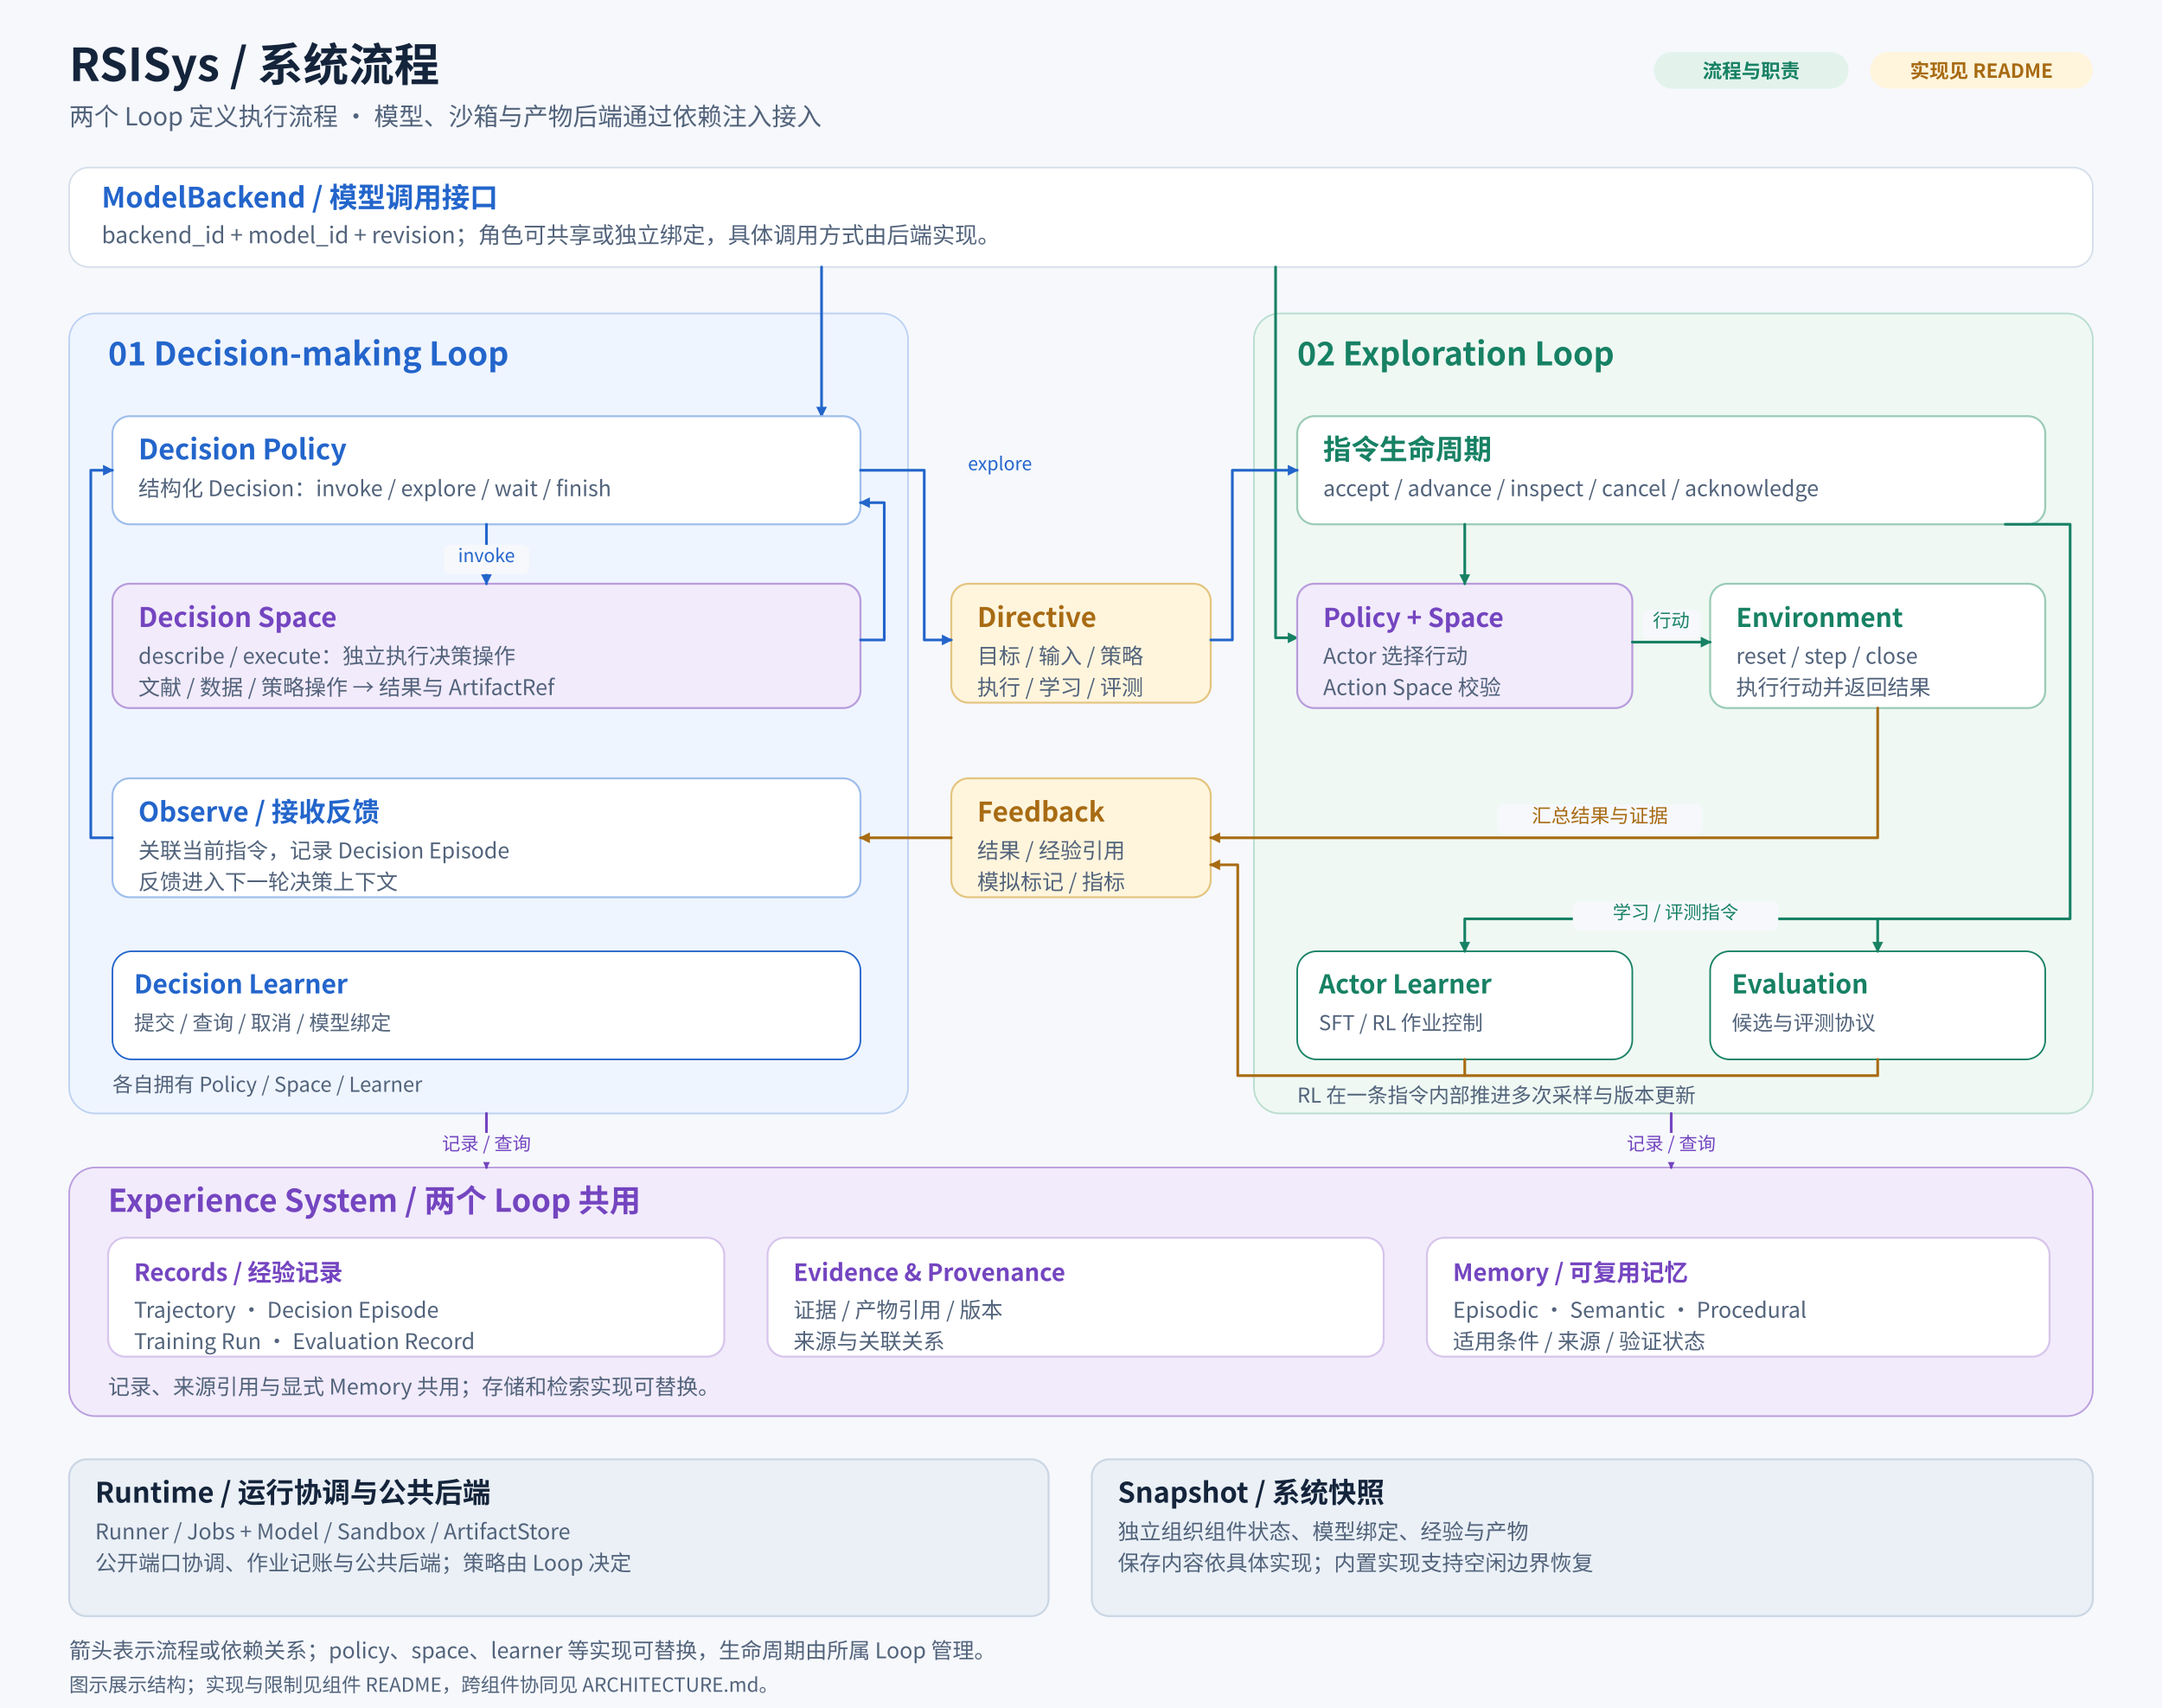
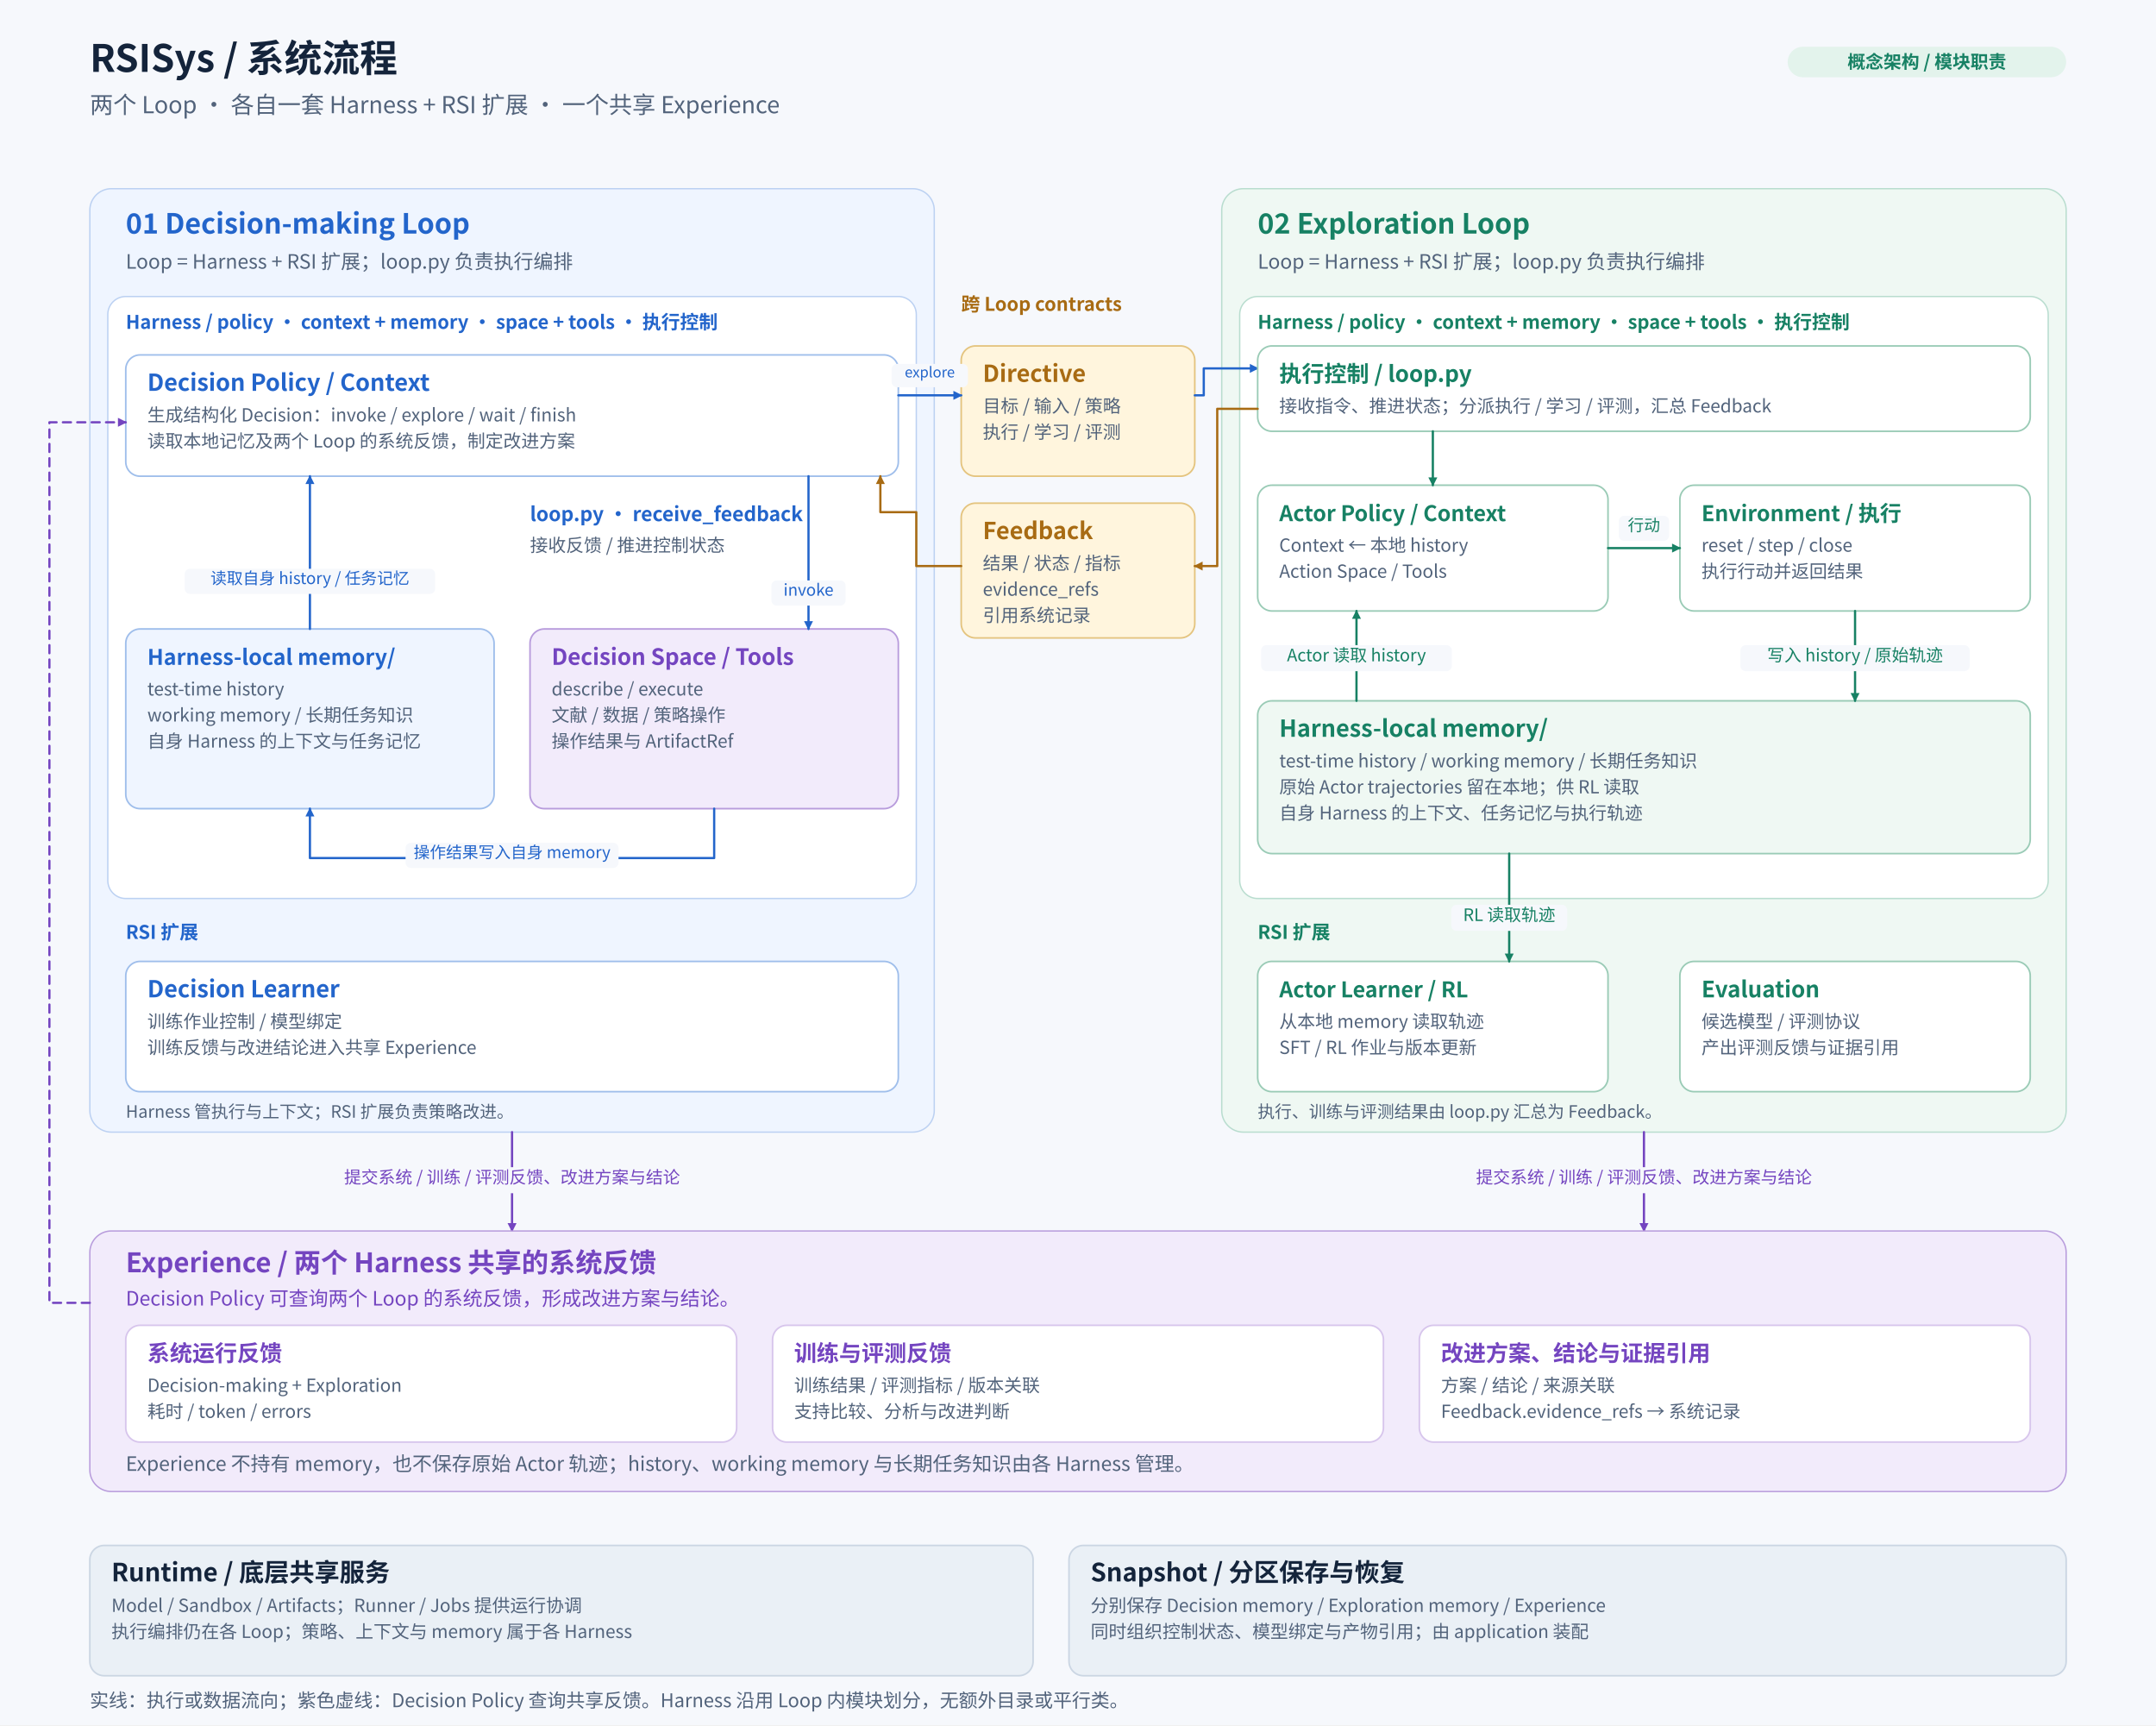
- <svg xmlns="http://www.w3.org/2000/svg" width="2000" height="1580" viewBox="0 0 2000 1580" role="img" aria-labelledby="title desc">
+ <svg xmlns="http://www.w3.org/2000/svg" width="2400" height="1920" viewBox="0 0 2400 1920" role="img" aria-labelledby="title desc">
  <defs>
    <marker id="arrow-gray" markerWidth="10" markerHeight="10" refX="8.7" refY="5" orient="auto" markerUnits="userSpaceOnUse">
      <path d="M 0 0 L 10 5 L 0 10 Z" fill="#8493A8" />
    </marker>
    <marker id="arrow-blue" markerWidth="10" markerHeight="10" refX="8.7" refY="5" orient="auto" markerUnits="userSpaceOnUse">
      <path d="M 0 0 L 10 5 L 0 10 Z" fill="#2365CB" />
    </marker>
    <marker id="arrow-green" markerWidth="10" markerHeight="10" refX="8.7" refY="5" orient="auto" markerUnits="userSpaceOnUse">
      <path d="M 0 0 L 10 5 L 0 10 Z" fill="#178164" />
    </marker>
    <marker id="arrow-purple" markerWidth="10" markerHeight="10" refX="8.7" refY="5" orient="auto" markerUnits="userSpaceOnUse">
      <path d="M 0 0 L 10 5 L 0 10 Z" fill="#7445C0" />
    </marker>
    <marker id="arrow-amber" markerWidth="10" markerHeight="10" refX="8.7" refY="5" orient="auto" markerUnits="userSpaceOnUse">
      <path d="M 0 0 L 10 5 L 0 10 Z" fill="#A86B13" />
    </marker>
  </defs>
-   <rect width="2000" height="1580" fill="#F6F8FC" />
-   <text x="64" y="75" font-family="'PingFang SC', 'Noto Sans CJK SC', 'Microsoft YaHei', sans-serif" font-size="42" font-weight="750" fill="#14243B" text-anchor="start">RSISys / 系统流程</text>
-   <text x="64" y="116" font-family="'PingFang SC', 'Noto Sans CJK SC', 'Microsoft YaHei', sans-serif" font-size="23" font-weight="400" fill="#52637B" text-anchor="start">两个 Loop 定义执行流程 · 模型、沙箱与产物后端通过依赖注入接入</text>
-   <rect x="1530" y="48" width="180" height="34" rx="17" fill="#E3F3EC" stroke="none" stroke-width="0" />
-   <text x="1620.0" y="72" font-family="'PingFang SC', 'Noto Sans CJK SC', 'Microsoft YaHei', sans-serif" font-size="18" font-weight="600" fill="#178164" text-anchor="middle">流程与职责</text>
-   <rect x="1730" y="48" width="206" height="34" rx="17" fill="#FFF5DD" stroke="none" stroke-width="0" />
-   <text x="1833.0" y="72" font-family="'PingFang SC', 'Noto Sans CJK SC', 'Microsoft YaHei', sans-serif" font-size="18" font-weight="600" fill="#A86B13" text-anchor="middle">实现见 README</text>
-   <rect x="64" y="155" width="1872" height="92" rx="18" fill="#FFFFFF" stroke="#D5DEEA" stroke-width="1.5" />
-   <text x="94" y="192" font-family="'PingFang SC', 'Noto Sans CJK SC', 'Microsoft YaHei', sans-serif" font-size="26" font-weight="700" fill="#2365CB" text-anchor="start">ModelBackend / 模型调用接口</text>
-   <text x="94" y="225" font-family="'PingFang SC', 'Noto Sans CJK SC', 'Microsoft YaHei', sans-serif" font-size="21" font-weight="400" fill="#52637B" text-anchor="start">backend_id + model_id + revision；角色可共享或独立绑定，具体调用方式由后端实现。</text>
-   <rect x="64" y="290" width="776" height="740" rx="24" fill="#EFF5FF" stroke="#BCD1F2" stroke-width="1.5" />
-   <rect x="1160" y="290" width="776" height="740" rx="24" fill="#EFF8F3" stroke="#B9DDCF" stroke-width="1.5" />
-   <text x="100" y="338" font-family="'PingFang SC', 'Noto Sans CJK SC', 'Microsoft YaHei', sans-serif" font-size="30" font-weight="700" fill="#2365CB" text-anchor="start">01  Decision-making Loop</text>
-   <text x="1200" y="338" font-family="'PingFang SC', 'Noto Sans CJK SC', 'Microsoft YaHei', sans-serif" font-size="30" font-weight="700" fill="#178164" text-anchor="start">02  Exploration Loop</text>
-   <path d="M 760 247 V 385" fill="none" stroke="#2365CB" stroke-width="2.5" stroke-linejoin="round" stroke-linecap="round" marker-end="url(#arrow-blue)" />
-   <path d="M 1180 247 V 590 H 1200" fill="none" stroke="#178164" stroke-width="2.5" stroke-linejoin="round" stroke-linecap="round" marker-end="url(#arrow-green)" />
+   <rect width="2400" height="1920" fill="#F6F8FC" />
+   <text x="100" y="80" font-family="'PingFang SC', 'Noto Sans CJK SC', 'Microsoft YaHei', sans-serif" font-size="42" font-weight="750" fill="#14243B" text-anchor="start">RSISys / 系统流程</text>
+   <text x="100" y="126" font-family="'PingFang SC', 'Noto Sans CJK SC', 'Microsoft YaHei', sans-serif" font-size="26" font-weight="400" fill="#52637B" text-anchor="start">两个 Loop · 各自一套 Harness + RSI 扩展 · 一个共享 Experience</text>
+   <rect x="1990" y="52" width="310" height="34" rx="17" fill="#E3F3EC" stroke="none" stroke-width="0" />
+   <text x="2145.0" y="76" font-family="'PingFang SC', 'Noto Sans CJK SC', 'Microsoft YaHei', sans-serif" font-size="20" font-weight="600" fill="#178164" text-anchor="middle">概念架构 / 模块职责</text>
+   <rect x="100" y="210" width="940" height="1050" rx="24" fill="#EFF5FF" stroke="#BCD1F2" stroke-width="1.5" />
+   <text x="140" y="260" font-family="'PingFang SC', 'Noto Sans CJK SC', 'Microsoft YaHei', sans-serif" font-size="31" font-weight="700" fill="#2365CB" text-anchor="start">01  Decision-making Loop</text>
+   <text x="140" y="299" font-family="'PingFang SC', 'Noto Sans CJK SC', 'Microsoft YaHei', sans-serif" font-size="22" font-weight="400" fill="#52637B" text-anchor="start">Loop = Harness + RSI 扩展；loop.py 负责执行编排</text>
+   <rect x="120" y="330" width="900" height="670" rx="20" fill="#FFFFFF" stroke="#BCD1F2" stroke-width="1.5" />
+   <text x="140" y="366" font-family="'PingFang SC', 'Noto Sans CJK SC', 'Microsoft YaHei', sans-serif" font-size="21" font-weight="650" fill="#2365CB" text-anchor="start">Harness / policy · context + memory · space + tools · 执行控制</text>
+   <text x="140" y="1045" font-family="'PingFang SC', 'Noto Sans CJK SC', 'Microsoft YaHei', sans-serif" font-size="21" font-weight="700" fill="#2365CB" text-anchor="start">RSI 扩展</text>
+   <rect x="1360" y="210" width="940" height="1050" rx="24" fill="#EFF8F3" stroke="#B9DDCF" stroke-width="1.5" />
+   <text x="1400" y="260" font-family="'PingFang SC', 'Noto Sans CJK SC', 'Microsoft YaHei', sans-serif" font-size="31" font-weight="700" fill="#178164" text-anchor="start">02  Exploration Loop</text>
+   <text x="1400" y="299" font-family="'PingFang SC', 'Noto Sans CJK SC', 'Microsoft YaHei', sans-serif" font-size="22" font-weight="400" fill="#52637B" text-anchor="start">Loop = Harness + RSI 扩展；loop.py 负责执行编排</text>
+   <rect x="1380" y="330" width="900" height="670" rx="20" fill="#FFFFFF" stroke="#B9DDCF" stroke-width="1.5" />
+   <text x="1400" y="366" font-family="'PingFang SC', 'Noto Sans CJK SC', 'Microsoft YaHei', sans-serif" font-size="21" font-weight="650" fill="#178164" text-anchor="start">Harness / policy · context + memory · space + tools · 执行控制</text>
+   <text x="1400" y="1045" font-family="'PingFang SC', 'Noto Sans CJK SC', 'Microsoft YaHei', sans-serif" font-size="21" font-weight="700" fill="#178164" text-anchor="start">RSI 扩展</text>
  <g id="decision-policy">
-     <rect x="104" y="385" width="692" height="100" rx="16" fill="#FFFFFF" stroke="#9FBEEB" stroke-width="1.8" />
-     <text x="128" y="425" font-family="'PingFang SC', 'Noto Sans CJK SC', 'Microsoft YaHei', sans-serif" font-size="26" font-weight="650" fill="#2365CB" text-anchor="start">Decision Policy</text>
-     <text x="128" y="459" font-family="'PingFang SC', 'Noto Sans CJK SC', 'Microsoft YaHei', sans-serif" font-size="20" font-weight="400" fill="#52637B" text-anchor="start">结构化 Decision：invoke / explore / wait / finish</text>
+     <rect x="140" y="395" width="860" height="135" rx="16" fill="#FFFFFF" stroke="#9FBEEB" stroke-width="1.8" />
+     <text x="164" y="435" font-family="'PingFang SC', 'Noto Sans CJK SC', 'Microsoft YaHei', sans-serif" font-size="26" font-weight="650" fill="#2365CB" text-anchor="start">Decision Policy / Context</text>
+     <text x="164" y="469" font-family="'PingFang SC', 'Noto Sans CJK SC', 'Microsoft YaHei', sans-serif" font-size="20" font-weight="400" fill="#52637B" text-anchor="start">生成结构化 Decision：invoke / explore / wait / finish</text>
+     <text x="164" y="498" font-family="'PingFang SC', 'Noto Sans CJK SC', 'Microsoft YaHei', sans-serif" font-size="20" font-weight="400" fill="#52637B" text-anchor="start">读取本地记忆及两个 Loop 的系统反馈，制定改进方案</text>
  </g>
-   <g id="command-lifecycle">
-     <rect x="1200" y="385" width="692" height="100" rx="16" fill="#FFFFFF" stroke="#9ACBB6" stroke-width="1.8" />
-     <text x="1224" y="425" font-family="'PingFang SC', 'Noto Sans CJK SC', 'Microsoft YaHei', sans-serif" font-size="26" font-weight="650" fill="#178164" text-anchor="start">指令生命周期</text>
-     <text x="1224" y="459" font-family="'PingFang SC', 'Noto Sans CJK SC', 'Microsoft YaHei', sans-serif" font-size="20" font-weight="400" fill="#52637B" text-anchor="start">accept / advance / inspect / cancel / acknowledge</text>
+   <g id="decision-memory">
+     <rect x="140" y="700" width="410" height="200" rx="16" fill="#EFF5FF" stroke="#9FBEEB" stroke-width="1.8" />
+     <text x="164" y="740" font-family="'PingFang SC', 'Noto Sans CJK SC', 'Microsoft YaHei', sans-serif" font-size="24" font-weight="650" fill="#2365CB" text-anchor="start">Harness-local memory/</text>
+     <text x="164" y="774" font-family="'PingFang SC', 'Noto Sans CJK SC', 'Microsoft YaHei', sans-serif" font-size="20" font-weight="400" fill="#52637B" text-anchor="start">test-time history</text>
+     <text x="164" y="803" font-family="'PingFang SC', 'Noto Sans CJK SC', 'Microsoft YaHei', sans-serif" font-size="20" font-weight="400" fill="#52637B" text-anchor="start">working memory / 长期任务知识</text>
+     <text x="164" y="832" font-family="'PingFang SC', 'Noto Sans CJK SC', 'Microsoft YaHei', sans-serif" font-size="20" font-weight="400" fill="#52637B" text-anchor="start">自身 Harness 的上下文与任务记忆</text>
  </g>
  <g id="decision-space">
-     <rect x="104" y="540" width="692" height="115" rx="16" fill="#F2EBFB" stroke="#B89CDC" stroke-width="1.8" />
-     <text x="128" y="580" font-family="'PingFang SC', 'Noto Sans CJK SC', 'Microsoft YaHei', sans-serif" font-size="25" font-weight="650" fill="#7445C0" text-anchor="start">Decision Space</text>
-     <text x="128" y="614" font-family="'PingFang SC', 'Noto Sans CJK SC', 'Microsoft YaHei', sans-serif" font-size="20" font-weight="400" fill="#52637B" text-anchor="start">describe / execute：独立执行决策操作</text>
-     <text x="128" y="643" font-family="'PingFang SC', 'Noto Sans CJK SC', 'Microsoft YaHei', sans-serif" font-size="20" font-weight="400" fill="#52637B" text-anchor="start">文献 / 数据 / 策略操作 → 结果与 ArtifactRef</text>
+     <rect x="590" y="700" width="410" height="200" rx="16" fill="#F2EBFB" stroke="#B89CDC" stroke-width="1.8" />
+     <text x="614" y="740" font-family="'PingFang SC', 'Noto Sans CJK SC', 'Microsoft YaHei', sans-serif" font-size="25" font-weight="650" fill="#7445C0" text-anchor="start">Decision Space / Tools</text>
+     <text x="614" y="774" font-family="'PingFang SC', 'Noto Sans CJK SC', 'Microsoft YaHei', sans-serif" font-size="20" font-weight="400" fill="#52637B" text-anchor="start">describe / execute</text>
+     <text x="614" y="803" font-family="'PingFang SC', 'Noto Sans CJK SC', 'Microsoft YaHei', sans-serif" font-size="20" font-weight="400" fill="#52637B" text-anchor="start">文献 / 数据 / 策略操作</text>
+     <text x="614" y="832" font-family="'PingFang SC', 'Noto Sans CJK SC', 'Microsoft YaHei', sans-serif" font-size="20" font-weight="400" fill="#52637B" text-anchor="start">操作结果与 ArtifactRef</text>
  </g>
-   <path d="M 450 485 V 540" fill="none" stroke="#2365CB" stroke-width="2.5" stroke-linejoin="round" stroke-linecap="round" marker-end="url(#arrow-blue)" />
-   <rect x="410.42" y="504" width="79.16" height="27" rx="6" fill="#F6F8FC" stroke="none" stroke-width="0" />
-   <text x="450" y="520" font-family="'PingFang SC', 'Noto Sans CJK SC', 'Microsoft YaHei', sans-serif" font-size="17" font-weight="400" fill="#2365CB" text-anchor="middle">invoke</text>
+   <path d="M 345 700 V 530" fill="none" stroke="#2365CB" stroke-width="2.5" stroke-linejoin="round" stroke-linecap="round" marker-end="url(#arrow-blue)" />
+   <rect x="205.58" y="633" width="278.84" height="28" rx="6" fill="#F6F8FC" stroke="none" stroke-width="0" />
+   <text x="345" y="650" font-family="'PingFang SC', 'Noto Sans CJK SC', 'Microsoft YaHei', sans-serif" font-size="18" font-weight="400" fill="#2365CB" text-anchor="middle">读取自身 history / 任务记忆</text>
+   <path d="M 900 530 V 700" fill="none" stroke="#2365CB" stroke-width="2.5" stroke-linejoin="round" stroke-linecap="round" marker-end="url(#arrow-blue)" />
+   <rect x="858.68" y="646" width="82.64" height="28" rx="6" fill="#F6F8FC" stroke="none" stroke-width="0" />
+   <text x="900" y="663" font-family="'PingFang SC', 'Noto Sans CJK SC', 'Microsoft YaHei', sans-serif" font-size="18" font-weight="400" fill="#2365CB" text-anchor="middle">invoke</text>
+   <path d="M 795 900 V 955 H 345 V 900" fill="none" stroke="#2365CB" stroke-width="2.5" stroke-linejoin="round" stroke-linecap="round" marker-end="url(#arrow-blue)" />
+   <rect x="451.46" y="938" width="237.08" height="28" rx="6" fill="#F6F8FC" stroke="none" stroke-width="0" />
+   <text x="570" y="955" font-family="'PingFang SC', 'Noto Sans CJK SC', 'Microsoft YaHei', sans-serif" font-size="18" font-weight="400" fill="#2365CB" text-anchor="middle">操作结果写入自身 memory</text>
+   <g id="decision-learner">
+     <rect x="140" y="1070" width="860" height="145" rx="16" fill="#FFFFFF" stroke="#9FBEEB" stroke-width="1.8" />
+     <text x="164" y="1110" font-family="'PingFang SC', 'Noto Sans CJK SC', 'Microsoft YaHei', sans-serif" font-size="26" font-weight="650" fill="#2365CB" text-anchor="start">Decision Learner</text>
+     <text x="164" y="1144" font-family="'PingFang SC', 'Noto Sans CJK SC', 'Microsoft YaHei', sans-serif" font-size="20" font-weight="400" fill="#52637B" text-anchor="start">训练作业控制 / 模型绑定</text>
+     <text x="164" y="1173" font-family="'PingFang SC', 'Noto Sans CJK SC', 'Microsoft YaHei', sans-serif" font-size="20" font-weight="400" fill="#52637B" text-anchor="start">训练反馈与改进结论进入共享 Experience</text>
+   </g>
+   <text x="140" y="1244" font-family="'PingFang SC', 'Noto Sans CJK SC', 'Microsoft YaHei', sans-serif" font-size="19" font-weight="400" fill="#52637B" text-anchor="start">Harness 管执行与上下文；RSI 扩展负责策略改进。</text>
+   <text x="1070" y="346" font-family="'PingFang SC', 'Noto Sans CJK SC', 'Microsoft YaHei', sans-serif" font-size="21" font-weight="650" fill="#A86B13" text-anchor="start">跨 Loop contracts</text>
  <g id="directive">
-     <rect x="880" y="540" width="240" height="110" rx="16" fill="#FFF5DD" stroke="#E4C47F" stroke-width="1.8" />
-     <text x="904" y="580" font-family="'PingFang SC', 'Noto Sans CJK SC', 'Microsoft YaHei', sans-serif" font-size="25" font-weight="650" fill="#A86B13" text-anchor="start">Directive</text>
-     <text x="904" y="614" font-family="'PingFang SC', 'Noto Sans CJK SC', 'Microsoft YaHei', sans-serif" font-size="20" font-weight="400" fill="#52637B" text-anchor="start">目标 / 输入 / 策略</text>
-     <text x="904" y="643" font-family="'PingFang SC', 'Noto Sans CJK SC', 'Microsoft YaHei', sans-serif" font-size="20" font-weight="400" fill="#52637B" text-anchor="start">执行 / 学习 / 评测</text>
+     <rect x="1070" y="385" width="260" height="145" rx="16" fill="#FFF5DD" stroke="#E4C47F" stroke-width="1.8" />
+     <text x="1094" y="425" font-family="'PingFang SC', 'Noto Sans CJK SC', 'Microsoft YaHei', sans-serif" font-size="26" font-weight="650" fill="#A86B13" text-anchor="start">Directive</text>
+     <text x="1094" y="459" font-family="'PingFang SC', 'Noto Sans CJK SC', 'Microsoft YaHei', sans-serif" font-size="20" font-weight="400" fill="#52637B" text-anchor="start">目标 / 输入 / 策略</text>
+     <text x="1094" y="488" font-family="'PingFang SC', 'Noto Sans CJK SC', 'Microsoft YaHei', sans-serif" font-size="20" font-weight="400" fill="#52637B" text-anchor="start">执行 / 学习 / 评测</text>
  </g>
-   <path d="M 796 435 H 855 V 592 H 880" fill="none" stroke="#2365CB" stroke-width="2.5" stroke-linejoin="round" stroke-linecap="round" marker-end="url(#arrow-blue)" />
-   <rect x="880.49" y="419" width="89.02" height="27" rx="6" fill="#F6F8FC" stroke="none" stroke-width="0" />
-   <text x="925" y="435" font-family="'PingFang SC', 'Noto Sans CJK SC', 'Microsoft YaHei', sans-serif" font-size="17" font-weight="400" fill="#2365CB" text-anchor="middle">explore</text>
-   <path d="M 796 592 H 818 V 465 H 796" fill="none" stroke="#2365CB" stroke-width="2.5" stroke-linejoin="round" stroke-linecap="round" marker-end="url(#arrow-blue)" />
-   <path d="M 1120 592 H 1140 V 435 H 1200" fill="none" stroke="#2365CB" stroke-width="2.5" stroke-linejoin="round" stroke-linecap="round" marker-end="url(#arrow-blue)" />
-   <g id="action-space">
-     <rect x="1200" y="540" width="310" height="115" rx="16" fill="#F2EBFB" stroke="#B89CDC" stroke-width="1.8" />
-     <text x="1224" y="580" font-family="'PingFang SC', 'Noto Sans CJK SC', 'Microsoft YaHei', sans-serif" font-size="24" font-weight="650" fill="#7445C0" text-anchor="start">Policy + Space</text>
-     <text x="1224" y="614" font-family="'PingFang SC', 'Noto Sans CJK SC', 'Microsoft YaHei', sans-serif" font-size="20" font-weight="400" fill="#52637B" text-anchor="start">Actor 选择行动</text>
-     <text x="1224" y="643" font-family="'PingFang SC', 'Noto Sans CJK SC', 'Microsoft YaHei', sans-serif" font-size="20" font-weight="400" fill="#52637B" text-anchor="start">Action Space 校验</text>
+   <path d="M 1000 440 H 1070" fill="none" stroke="#2365CB" stroke-width="2.5" stroke-linejoin="round" stroke-linecap="round" marker-end="url(#arrow-blue)" />
+   <rect x="992.52" y="405" width="84.96" height="26" rx="6" fill="#F6F8FC" stroke="none" stroke-width="0" />
+   <text x="1035" y="420" font-family="'PingFang SC', 'Noto Sans CJK SC', 'Microsoft YaHei', sans-serif" font-size="16" font-weight="400" fill="#2365CB" text-anchor="middle">explore</text>
+   <path d="M 1330 440 H 1340 V 410 H 1400" fill="none" stroke="#2365CB" stroke-width="2.5" stroke-linejoin="round" stroke-linecap="round" marker-end="url(#arrow-blue)" />
+   <g id="feedback">
+     <rect x="1070" y="560" width="260" height="150" rx="16" fill="#FFF5DD" stroke="#E4C47F" stroke-width="1.8" />
+     <text x="1094" y="600" font-family="'PingFang SC', 'Noto Sans CJK SC', 'Microsoft YaHei', sans-serif" font-size="26" font-weight="650" fill="#A86B13" text-anchor="start">Feedback</text>
+     <text x="1094" y="634" font-family="'PingFang SC', 'Noto Sans CJK SC', 'Microsoft YaHei', sans-serif" font-size="20" font-weight="400" fill="#52637B" text-anchor="start">结果 / 状态 / 指标</text>
+     <text x="1094" y="663" font-family="'PingFang SC', 'Noto Sans CJK SC', 'Microsoft YaHei', sans-serif" font-size="20" font-weight="400" fill="#52637B" text-anchor="start">evidence_refs</text>
+     <text x="1094" y="692" font-family="'PingFang SC', 'Noto Sans CJK SC', 'Microsoft YaHei', sans-serif" font-size="20" font-weight="400" fill="#52637B" text-anchor="start">引用系统记录</text>
+   </g>
+   <path d="M 1070 630 H 1020 V 570 H 980 V 530" fill="none" stroke="#A86B13" stroke-width="2.5" stroke-linejoin="round" stroke-linecap="round" marker-end="url(#arrow-amber)" />
+   <text x="590" y="580" font-family="'PingFang SC', 'Noto Sans CJK SC', 'Microsoft YaHei', sans-serif" font-size="22" font-weight="650" fill="#2365CB" text-anchor="start">loop.py · receive_feedback</text>
+   <text x="590" y="614" font-family="'PingFang SC', 'Noto Sans CJK SC', 'Microsoft YaHei', sans-serif" font-size="20" font-weight="400" fill="#52637B" text-anchor="start">接收反馈 / 推进控制状态</text>
+   <g id="exploration-control">
+     <rect x="1400" y="385" width="860" height="95" rx="16" fill="#FFFFFF" stroke="#9ACBB6" stroke-width="1.8" />
+     <text x="1424" y="425" font-family="'PingFang SC', 'Noto Sans CJK SC', 'Microsoft YaHei', sans-serif" font-size="25" font-weight="650" fill="#178164" text-anchor="start">执行控制 / loop.py</text>
+     <text x="1424" y="459" font-family="'PingFang SC', 'Noto Sans CJK SC', 'Microsoft YaHei', sans-serif" font-size="20" font-weight="400" fill="#52637B" text-anchor="start">接收指令、推进状态；分派执行 / 学习 / 评测，汇总 Feedback</text>
+   </g>
+   <path d="M 1400 455 H 1355 V 630 H 1330" fill="none" stroke="#A86B13" stroke-width="2.5" stroke-linejoin="round" stroke-linecap="round" marker-end="url(#arrow-amber)" />
+   <g id="actor-policy">
+     <rect x="1400" y="540" width="390" height="140" rx="16" fill="#FFFFFF" stroke="#9ACBB6" stroke-width="1.8" />
+     <text x="1424" y="580" font-family="'PingFang SC', 'Noto Sans CJK SC', 'Microsoft YaHei', sans-serif" font-size="24" font-weight="650" fill="#178164" text-anchor="start">Actor Policy / Context</text>
+     <text x="1424" y="614" font-family="'PingFang SC', 'Noto Sans CJK SC', 'Microsoft YaHei', sans-serif" font-size="20" font-weight="400" fill="#52637B" text-anchor="start">Context ← 本地 history</text>
+     <text x="1424" y="643" font-family="'PingFang SC', 'Noto Sans CJK SC', 'Microsoft YaHei', sans-serif" font-size="20" font-weight="400" fill="#52637B" text-anchor="start">Action Space / Tools</text>
  </g>
  <g id="environment">
-     <rect x="1582" y="540" width="310" height="115" rx="16" fill="#FFFFFF" stroke="#9ACBB6" stroke-width="1.8" />
-     <text x="1606" y="580" font-family="'PingFang SC', 'Noto Sans CJK SC', 'Microsoft YaHei', sans-serif" font-size="24" font-weight="650" fill="#178164" text-anchor="start">Environment</text>
-     <text x="1606" y="614" font-family="'PingFang SC', 'Noto Sans CJK SC', 'Microsoft YaHei', sans-serif" font-size="20" font-weight="400" fill="#52637B" text-anchor="start">reset / step / close</text>
-     <text x="1606" y="643" font-family="'PingFang SC', 'Noto Sans CJK SC', 'Microsoft YaHei', sans-serif" font-size="20" font-weight="400" fill="#52637B" text-anchor="start">执行行动并返回结果</text>
+     <rect x="1870" y="540" width="390" height="140" rx="16" fill="#FFFFFF" stroke="#9ACBB6" stroke-width="1.8" />
+     <text x="1894" y="580" font-family="'PingFang SC', 'Noto Sans CJK SC', 'Microsoft YaHei', sans-serif" font-size="24" font-weight="650" fill="#178164" text-anchor="start">Environment / 执行</text>
+     <text x="1894" y="614" font-family="'PingFang SC', 'Noto Sans CJK SC', 'Microsoft YaHei', sans-serif" font-size="20" font-weight="400" fill="#52637B" text-anchor="start">reset / step / close</text>
+     <text x="1894" y="643" font-family="'PingFang SC', 'Noto Sans CJK SC', 'Microsoft YaHei', sans-serif" font-size="20" font-weight="400" fill="#52637B" text-anchor="start">执行行动并返回结果</text>
  </g>
-   <path d="M 1355 485 V 540" fill="none" stroke="#178164" stroke-width="2.5" stroke-linejoin="round" stroke-linecap="round" marker-end="url(#arrow-green)" />
-   <path d="M 1510 594 H 1582" fill="none" stroke="#178164" stroke-width="2.5" stroke-linejoin="round" stroke-linecap="round" marker-end="url(#arrow-green)" />
-   <rect x="1519.0" y="564" width="54" height="27" rx="6" fill="#F6F8FC" stroke="none" stroke-width="0" />
-   <text x="1546" y="580" font-family="'PingFang SC', 'Noto Sans CJK SC', 'Microsoft YaHei', sans-serif" font-size="17" font-weight="400" fill="#178164" text-anchor="middle">行动</text>
-   <g id="feedback">
-     <rect x="880" y="720" width="240" height="110" rx="16" fill="#FFF5DD" stroke="#E4C47F" stroke-width="1.8" />
-     <text x="904" y="760" font-family="'PingFang SC', 'Noto Sans CJK SC', 'Microsoft YaHei', sans-serif" font-size="25" font-weight="650" fill="#A86B13" text-anchor="start">Feedback</text>
-     <text x="904" y="794" font-family="'PingFang SC', 'Noto Sans CJK SC', 'Microsoft YaHei', sans-serif" font-size="20" font-weight="400" fill="#52637B" text-anchor="start">结果 / 经验引用</text>
-     <text x="904" y="823" font-family="'PingFang SC', 'Noto Sans CJK SC', 'Microsoft YaHei', sans-serif" font-size="20" font-weight="400" fill="#52637B" text-anchor="start">模拟标记 / 指标</text>
+   <path d="M 1595 480 V 540" fill="none" stroke="#178164" stroke-width="2.5" stroke-linejoin="round" stroke-linecap="round" marker-end="url(#arrow-green)" />
+   <path d="M 1790 610 H 1870" fill="none" stroke="#178164" stroke-width="2.5" stroke-linejoin="round" stroke-linecap="round" marker-end="url(#arrow-green)" />
+   <rect x="1802.0" y="574" width="56" height="28" rx="6" fill="#F6F8FC" stroke="none" stroke-width="0" />
+   <text x="1830" y="591" font-family="'PingFang SC', 'Noto Sans CJK SC', 'Microsoft YaHei', sans-serif" font-size="18" font-weight="400" fill="#178164" text-anchor="middle">行动</text>
+   <g id="exploration-memory">
+     <rect x="1400" y="780" width="860" height="170" rx="16" fill="#EFF8F3" stroke="#9ACBB6" stroke-width="1.8" />
+     <text x="1424" y="820" font-family="'PingFang SC', 'Noto Sans CJK SC', 'Microsoft YaHei', sans-serif" font-size="26" font-weight="650" fill="#178164" text-anchor="start">Harness-local memory/</text>
+     <text x="1424" y="854" font-family="'PingFang SC', 'Noto Sans CJK SC', 'Microsoft YaHei', sans-serif" font-size="20" font-weight="400" fill="#52637B" text-anchor="start">test-time history / working memory / 长期任务知识</text>
+     <text x="1424" y="883" font-family="'PingFang SC', 'Noto Sans CJK SC', 'Microsoft YaHei', sans-serif" font-size="20" font-weight="400" fill="#52637B" text-anchor="start">原始 Actor trajectories 留在本地；供 RL 读取</text>
+     <text x="1424" y="912" font-family="'PingFang SC', 'Noto Sans CJK SC', 'Microsoft YaHei', sans-serif" font-size="20" font-weight="400" fill="#52637B" text-anchor="start">自身 Harness 的上下文、任务记忆与执行轨迹</text>
  </g>
-   <path d="M 1737 655 V 775 H 1120" fill="none" stroke="#A86B13" stroke-width="2.5" stroke-linejoin="round" stroke-linecap="round" marker-end="url(#arrow-amber)" />
-   <rect x="1385.0" y="744" width="190" height="28" rx="6" fill="#F6F8FC" stroke="none" stroke-width="0" />
-   <text x="1480" y="761" font-family="'PingFang SC', 'Noto Sans CJK SC', 'Microsoft YaHei', sans-serif" font-size="18" font-weight="400" fill="#A86B13" text-anchor="middle">汇总结果与证据</text>
-   <g id="observe">
-     <rect x="104" y="720" width="692" height="110" rx="16" fill="#FFFFFF" stroke="#9FBEEB" stroke-width="1.8" />
-     <text x="128" y="760" font-family="'PingFang SC', 'Noto Sans CJK SC', 'Microsoft YaHei', sans-serif" font-size="25" font-weight="650" fill="#2365CB" text-anchor="start">Observe / 接收反馈</text>
-     <text x="128" y="794" font-family="'PingFang SC', 'Noto Sans CJK SC', 'Microsoft YaHei', sans-serif" font-size="20" font-weight="400" fill="#52637B" text-anchor="start">关联当前指令，记录 Decision Episode</text>
-     <text x="128" y="823" font-family="'PingFang SC', 'Noto Sans CJK SC', 'Microsoft YaHei', sans-serif" font-size="20" font-weight="400" fill="#52637B" text-anchor="start">反馈进入下一轮决策上下文</text>
+   <path d="M 1510 780 V 680" fill="none" stroke="#178164" stroke-width="2.5" stroke-linejoin="round" stroke-linecap="round" marker-end="url(#arrow-green)" />
+   <rect x="1403.86" y="718" width="212.28" height="29" rx="6" fill="#F6F8FC" stroke="none" stroke-width="0" />
+   <text x="1510" y="736" font-family="'PingFang SC', 'Noto Sans CJK SC', 'Microsoft YaHei', sans-serif" font-size="19" font-weight="400" fill="#178164" text-anchor="middle">Actor 读取 history</text>
+   <path d="M 2065 680 V 780" fill="none" stroke="#178164" stroke-width="2.5" stroke-linejoin="round" stroke-linecap="round" marker-end="url(#arrow-green)" />
+   <rect x="1937.39" y="718" width="255.22" height="29" rx="6" fill="#F6F8FC" stroke="none" stroke-width="0" />
+   <text x="2065" y="736" font-family="'PingFang SC', 'Noto Sans CJK SC', 'Microsoft YaHei', sans-serif" font-size="19" font-weight="400" fill="#178164" text-anchor="middle">写入 history / 原始轨迹</text>
+   <g id="actor-learner">
+     <rect x="1400" y="1070" width="390" height="145" rx="16" fill="#FFFFFF" stroke="#9ACBB6" stroke-width="1.8" />
+     <text x="1424" y="1110" font-family="'PingFang SC', 'Noto Sans CJK SC', 'Microsoft YaHei', sans-serif" font-size="24" font-weight="650" fill="#178164" text-anchor="start">Actor Learner / RL</text>
+     <text x="1424" y="1144" font-family="'PingFang SC', 'Noto Sans CJK SC', 'Microsoft YaHei', sans-serif" font-size="20" font-weight="400" fill="#52637B" text-anchor="start">从本地 memory 读取轨迹</text>
+     <text x="1424" y="1173" font-family="'PingFang SC', 'Noto Sans CJK SC', 'Microsoft YaHei', sans-serif" font-size="20" font-weight="400" fill="#52637B" text-anchor="start">SFT / RL 作业与版本更新</text>
  </g>
-   <path d="M 880 775 H 796" fill="none" stroke="#A86B13" stroke-width="2.5" stroke-linejoin="round" stroke-linecap="round" marker-end="url(#arrow-amber)" />
-   <path d="M 104 775 H 84 V 435 H 104" fill="none" stroke="#2365CB" stroke-width="2.5" stroke-linejoin="round" stroke-linecap="round" marker-end="url(#arrow-blue)" />
-   <rect x="104" y="880" width="692" height="100" rx="18" fill="#FFFFFF" stroke="#2365CB" stroke-width="1.5" />
-   <text x="124" y="919" font-family="'PingFang SC', 'Noto Sans CJK SC', 'Microsoft YaHei', sans-serif" font-size="24" font-weight="650" fill="#2365CB" text-anchor="start">Decision Learner</text>
-   <text x="124" y="953" font-family="'PingFang SC', 'Noto Sans CJK SC', 'Microsoft YaHei', sans-serif" font-size="19" font-weight="400" fill="#52637B" text-anchor="start">提交 / 查询 / 取消 / 模型绑定</text>
-   <rect x="1200" y="880" width="310" height="100" rx="18" fill="#FFFFFF" stroke="#178164" stroke-width="1.5" />
-   <text x="1220" y="919" font-family="'PingFang SC', 'Noto Sans CJK SC', 'Microsoft YaHei', sans-serif" font-size="24" font-weight="650" fill="#178164" text-anchor="start">Actor Learner</text>
-   <text x="1220" y="953" font-family="'PingFang SC', 'Noto Sans CJK SC', 'Microsoft YaHei', sans-serif" font-size="19" font-weight="400" fill="#52637B" text-anchor="start">SFT / RL 作业控制</text>
-   <rect x="1582" y="880" width="310" height="100" rx="18" fill="#FFFFFF" stroke="#178164" stroke-width="1.5" />
-   <text x="1602" y="919" font-family="'PingFang SC', 'Noto Sans CJK SC', 'Microsoft YaHei', sans-serif" font-size="24" font-weight="650" fill="#178164" text-anchor="start">Evaluation</text>
-   <text x="1602" y="953" font-family="'PingFang SC', 'Noto Sans CJK SC', 'Microsoft YaHei', sans-serif" font-size="19" font-weight="400" fill="#52637B" text-anchor="start">候选与评测协议</text>
-   <path d="M 1855 485 H 1915 V 850 H 1355 V 880" fill="none" stroke="#178164" stroke-width="2.5" stroke-linejoin="round" stroke-linecap="round" marker-end="url(#arrow-green)" />
-   <path d="M 1737 850 V 880" fill="none" stroke="#178164" stroke-width="2.5" stroke-linejoin="round" stroke-linecap="round" marker-end="url(#arrow-green)" />
-   <rect x="1455.0" y="834" width="190" height="27" rx="6" fill="#F6F8FC" stroke="none" stroke-width="0" />
-   <text x="1550" y="850" font-family="'PingFang SC', 'Noto Sans CJK SC', 'Microsoft YaHei', sans-serif" font-size="17" font-weight="400" fill="#178164" text-anchor="middle">学习 / 评测指令</text>
-   <path d="M 1355 980 V 995 H 1145 V 800 H 1120" fill="none" stroke="#A86B13" stroke-width="2.5" stroke-linejoin="round" stroke-linecap="round" marker-end="url(#arrow-amber)" />
-   <path d="M 1737 980 V 995 H 1355" fill="none" stroke="#A86B13" stroke-width="2.5" stroke-linejoin="round" stroke-linecap="round" />
-   <text x="1200" y="1020" font-family="'PingFang SC', 'Noto Sans CJK SC', 'Microsoft YaHei', sans-serif" font-size="19" font-weight="400" fill="#52637B" text-anchor="start">RL 在一条指令内部推进多次采样与版本更新</text>
-   <text x="104" y="1010" font-family="'PingFang SC', 'Noto Sans CJK SC', 'Microsoft YaHei', sans-serif" font-size="19" font-weight="400" fill="#52637B" text-anchor="start">各自拥有 Policy / Space / Learner</text>
-   <rect x="64" y="1080" width="1872" height="230" rx="24" fill="#F2EBFB" stroke="#B89CDC" stroke-width="1.5" />
-   <text x="100" y="1121" font-family="'PingFang SC', 'Noto Sans CJK SC', 'Microsoft YaHei', sans-serif" font-size="29" font-weight="700" fill="#7445C0" text-anchor="start">Experience System / 两个 Loop 共用</text>
-   <path d="M 450 1030 V 1080" fill="none" stroke="#7445C0" stroke-width="2.5" stroke-linejoin="round" stroke-linecap="round" marker-end="url(#arrow-purple)" />
-   <path d="M 1546 1030 V 1080" fill="none" stroke="#7445C0" stroke-width="2.5" stroke-linejoin="round" stroke-linecap="round" marker-end="url(#arrow-purple)" />
-   <g id="experience-100">
-     <rect x="100" y="1145" width="570" height="110" rx="16" fill="#FFFFFF" stroke="#D7C5EC" stroke-width="1.8" />
-     <text x="124" y="1185" font-family="'PingFang SC', 'Noto Sans CJK SC', 'Microsoft YaHei', sans-serif" font-size="22" font-weight="650" fill="#7445C0" text-anchor="start">Records / 经验记录</text>
-     <text x="124" y="1219" font-family="'PingFang SC', 'Noto Sans CJK SC', 'Microsoft YaHei', sans-serif" font-size="20" font-weight="400" fill="#52637B" text-anchor="start">Trajectory · Decision Episode</text>
-     <text x="124" y="1248" font-family="'PingFang SC', 'Noto Sans CJK SC', 'Microsoft YaHei', sans-serif" font-size="20" font-weight="400" fill="#52637B" text-anchor="start">Training Run · Evaluation Record</text>
+   <g id="evaluation">
+     <rect x="1870" y="1070" width="390" height="145" rx="16" fill="#FFFFFF" stroke="#9ACBB6" stroke-width="1.8" />
+     <text x="1894" y="1110" font-family="'PingFang SC', 'Noto Sans CJK SC', 'Microsoft YaHei', sans-serif" font-size="25" font-weight="650" fill="#178164" text-anchor="start">Evaluation</text>
+     <text x="1894" y="1144" font-family="'PingFang SC', 'Noto Sans CJK SC', 'Microsoft YaHei', sans-serif" font-size="20" font-weight="400" fill="#52637B" text-anchor="start">候选模型 / 评测协议</text>
+     <text x="1894" y="1173" font-family="'PingFang SC', 'Noto Sans CJK SC', 'Microsoft YaHei', sans-serif" font-size="20" font-weight="400" fill="#52637B" text-anchor="start">产出评测反馈与证据引用</text>
  </g>
-   <g id="experience-710">
-     <rect x="710" y="1145" width="570" height="110" rx="16" fill="#FFFFFF" stroke="#D7C5EC" stroke-width="1.8" />
-     <text x="734" y="1185" font-family="'PingFang SC', 'Noto Sans CJK SC', 'Microsoft YaHei', sans-serif" font-size="22" font-weight="650" fill="#7445C0" text-anchor="start">Evidence &amp; Provenance</text>
-     <text x="734" y="1219" font-family="'PingFang SC', 'Noto Sans CJK SC', 'Microsoft YaHei', sans-serif" font-size="20" font-weight="400" fill="#52637B" text-anchor="start">证据 / 产物引用 / 版本</text>
-     <text x="734" y="1248" font-family="'PingFang SC', 'Noto Sans CJK SC', 'Microsoft YaHei', sans-serif" font-size="20" font-weight="400" fill="#52637B" text-anchor="start">来源与关联关系</text>
+   <path d="M 1680 950 V 1070" fill="none" stroke="#178164" stroke-width="2.5" stroke-linejoin="round" stroke-linecap="round" marker-end="url(#arrow-green)" />
+   <rect x="1615.47" y="1007" width="129.06" height="29" rx="6" fill="#F6F8FC" stroke="none" stroke-width="0" />
+   <text x="1680" y="1025" font-family="'PingFang SC', 'Noto Sans CJK SC', 'Microsoft YaHei', sans-serif" font-size="19" font-weight="400" fill="#178164" text-anchor="middle">RL 读取轨迹</text>
+   <text x="1400" y="1244" font-family="'PingFang SC', 'Noto Sans CJK SC', 'Microsoft YaHei', sans-serif" font-size="19" font-weight="400" fill="#52637B" text-anchor="start">执行、训练与评测结果由 loop.py 汇总为 Feedback。</text>
+   <path d="M 570 1260 V 1370" fill="none" stroke="#7445C0" stroke-width="2.5" stroke-linejoin="round" stroke-linecap="round" marker-end="url(#arrow-purple)" />
+   <rect x="355.94" y="1299" width="428.12" height="29" rx="6" fill="#F6F8FC" stroke="none" stroke-width="0" />
+   <text x="570" y="1317" font-family="'PingFang SC', 'Noto Sans CJK SC', 'Microsoft YaHei', sans-serif" font-size="19" font-weight="400" fill="#7445C0" text-anchor="middle">提交系统 / 训练 / 评测反馈、改进方案与结论</text>
+   <path d="M 1830 1260 V 1370" fill="none" stroke="#7445C0" stroke-width="2.5" stroke-linejoin="round" stroke-linecap="round" marker-end="url(#arrow-purple)" />
+   <rect x="1615.94" y="1299" width="428.12" height="29" rx="6" fill="#F6F8FC" stroke="none" stroke-width="0" />
+   <text x="1830" y="1317" font-family="'PingFang SC', 'Noto Sans CJK SC', 'Microsoft YaHei', sans-serif" font-size="19" font-weight="400" fill="#7445C0" text-anchor="middle">提交系统 / 训练 / 评测反馈、改进方案与结论</text>
+   <rect x="100" y="1370" width="2200" height="290" rx="24" fill="#F2EBFB" stroke="#B89CDC" stroke-width="1.5" />
+   <text x="140" y="1416" font-family="'PingFang SC', 'Noto Sans CJK SC', 'Microsoft YaHei', sans-serif" font-size="30" font-weight="700" fill="#7445C0" text-anchor="start">Experience / 两个 Harness 共享的系统反馈</text>
+   <text x="140" y="1453" font-family="'PingFang SC', 'Noto Sans CJK SC', 'Microsoft YaHei', sans-serif" font-size="22" font-weight="400" fill="#7445C0" text-anchor="start">Decision Policy 可查询两个 Loop 的系统反馈，形成改进方案与结论。</text>
+   <path d="M 100 1450 H 55 V 470 H 140" fill="none" stroke="#7445C0" stroke-width="2.5" stroke-linejoin="round" stroke-linecap="round" marker-end="url(#arrow-purple)" stroke-dasharray="9 7" />
+   <g id="system-feedback">
+     <rect x="140" y="1475" width="680" height="130" rx="16" fill="#FFFFFF" stroke="#D7C5EC" stroke-width="1.8" />
+     <text x="164" y="1515" font-family="'PingFang SC', 'Noto Sans CJK SC', 'Microsoft YaHei', sans-serif" font-size="25" font-weight="650" fill="#7445C0" text-anchor="start">系统运行反馈</text>
+     <text x="164" y="1549" font-family="'PingFang SC', 'Noto Sans CJK SC', 'Microsoft YaHei', sans-serif" font-size="20" font-weight="400" fill="#52637B" text-anchor="start">Decision-making + Exploration</text>
+     <text x="164" y="1578" font-family="'PingFang SC', 'Noto Sans CJK SC', 'Microsoft YaHei', sans-serif" font-size="20" font-weight="400" fill="#52637B" text-anchor="start">耗时 / token / errors</text>
  </g>
-   <g id="experience-1320">
-     <rect x="1320" y="1145" width="576" height="110" rx="16" fill="#FFFFFF" stroke="#D7C5EC" stroke-width="1.8" />
-     <text x="1344" y="1185" font-family="'PingFang SC', 'Noto Sans CJK SC', 'Microsoft YaHei', sans-serif" font-size="22" font-weight="650" fill="#7445C0" text-anchor="start">Memory / 可复用记忆</text>
-     <text x="1344" y="1219" font-family="'PingFang SC', 'Noto Sans CJK SC', 'Microsoft YaHei', sans-serif" font-size="20" font-weight="400" fill="#52637B" text-anchor="start">Episodic · Semantic · Procedural</text>
-     <text x="1344" y="1248" font-family="'PingFang SC', 'Noto Sans CJK SC', 'Microsoft YaHei', sans-serif" font-size="20" font-weight="400" fill="#52637B" text-anchor="start">适用条件 / 来源 / 验证状态</text>
+   <g id="training-evaluation-feedback">
+     <rect x="860" y="1475" width="680" height="130" rx="16" fill="#FFFFFF" stroke="#D7C5EC" stroke-width="1.8" />
+     <text x="884" y="1515" font-family="'PingFang SC', 'Noto Sans CJK SC', 'Microsoft YaHei', sans-serif" font-size="25" font-weight="650" fill="#7445C0" text-anchor="start">训练与评测反馈</text>
+     <text x="884" y="1549" font-family="'PingFang SC', 'Noto Sans CJK SC', 'Microsoft YaHei', sans-serif" font-size="20" font-weight="400" fill="#52637B" text-anchor="start">训练结果 / 评测指标 / 版本关联</text>
+     <text x="884" y="1578" font-family="'PingFang SC', 'Noto Sans CJK SC', 'Microsoft YaHei', sans-serif" font-size="20" font-weight="400" fill="#52637B" text-anchor="start">支持比较、分析与改进判断</text>
  </g>
-   <text x="100" y="1290" font-family="'PingFang SC', 'Noto Sans CJK SC', 'Microsoft YaHei', sans-serif" font-size="20" font-weight="400" fill="#52637B" text-anchor="start">记录、来源引用与显式 Memory 共用；存储和检索实现可替换。</text>
-   <rect x="391.21" y="1048" width="117.58" height="27" rx="6" fill="#F6F8FC" stroke="none" stroke-width="0" />
-   <text x="450" y="1064" font-family="'PingFang SC', 'Noto Sans CJK SC', 'Microsoft YaHei', sans-serif" font-size="17" font-weight="400" fill="#7445C0" text-anchor="middle">记录 / 查询</text>
-   <rect x="1487.21" y="1048" width="117.58" height="27" rx="6" fill="#F6F8FC" stroke="none" stroke-width="0" />
-   <text x="1546" y="1064" font-family="'PingFang SC', 'Noto Sans CJK SC', 'Microsoft YaHei', sans-serif" font-size="17" font-weight="400" fill="#7445C0" text-anchor="middle">记录 / 查询</text>
+   <g id="improvement-evidence">
+     <rect x="1580" y="1475" width="680" height="130" rx="16" fill="#FFFFFF" stroke="#D7C5EC" stroke-width="1.8" />
+     <text x="1604" y="1515" font-family="'PingFang SC', 'Noto Sans CJK SC', 'Microsoft YaHei', sans-serif" font-size="25" font-weight="650" fill="#7445C0" text-anchor="start">改进方案、结论与证据引用</text>
+     <text x="1604" y="1549" font-family="'PingFang SC', 'Noto Sans CJK SC', 'Microsoft YaHei', sans-serif" font-size="20" font-weight="400" fill="#52637B" text-anchor="start">方案 / 结论 / 来源关联</text>
+     <text x="1604" y="1578" font-family="'PingFang SC', 'Noto Sans CJK SC', 'Microsoft YaHei', sans-serif" font-size="20" font-weight="400" fill="#52637B" text-anchor="start">Feedback.evidence_refs → 系统记录</text>
+   </g>
+   <text x="140" y="1637" font-family="'PingFang SC', 'Noto Sans CJK SC', 'Microsoft YaHei', sans-serif" font-size="22" font-weight="400" fill="#52637B" text-anchor="start">Experience 不持有 memory，也不保存原始 Actor 轨迹；history、working memory 与长期任务知识由各 Harness 管理。</text>
  <g id="runtime">
-     <rect x="64" y="1350" width="906" height="145" rx="16" fill="#EAF0F6" stroke="#CBD6E3" stroke-width="1.8" />
-     <text x="88" y="1390" font-family="'PingFang SC', 'Noto Sans CJK SC', 'Microsoft YaHei', sans-serif" font-size="26" font-weight="650" fill="#14243B" text-anchor="start">Runtime / 运行协调与公共后端</text>
-     <text x="88" y="1424" font-family="'PingFang SC', 'Noto Sans CJK SC', 'Microsoft YaHei', sans-serif" font-size="20" font-weight="400" fill="#52637B" text-anchor="start">Runner / Jobs + Model / Sandbox / ArtifactStore</text>
-     <text x="88" y="1453" font-family="'PingFang SC', 'Noto Sans CJK SC', 'Microsoft YaHei', sans-serif" font-size="20" font-weight="400" fill="#52637B" text-anchor="start">公开端口协调、作业记账与公共后端；策略由 Loop 决定</text>
+     <rect x="100" y="1720" width="1050" height="145" rx="16" fill="#EAF0F6" stroke="#CBD6E3" stroke-width="1.8" />
+     <text x="124" y="1760" font-family="'PingFang SC', 'Noto Sans CJK SC', 'Microsoft YaHei', sans-serif" font-size="28" font-weight="650" fill="#14243B" text-anchor="start">Runtime / 底层共享服务</text>
+     <text x="124" y="1794" font-family="'PingFang SC', 'Noto Sans CJK SC', 'Microsoft YaHei', sans-serif" font-size="20" font-weight="400" fill="#52637B" text-anchor="start">Model / Sandbox / Artifacts；Runner / Jobs 提供运行协调</text>
+     <text x="124" y="1823" font-family="'PingFang SC', 'Noto Sans CJK SC', 'Microsoft YaHei', sans-serif" font-size="20" font-weight="400" fill="#52637B" text-anchor="start">执行编排仍在各 Loop；策略、上下文与 memory 属于各 Harness</text>
  </g>
  <g id="snapshot">
-     <rect x="1010" y="1350" width="926" height="145" rx="16" fill="#EAF0F6" stroke="#CBD6E3" stroke-width="1.8" />
-     <text x="1034" y="1390" font-family="'PingFang SC', 'Noto Sans CJK SC', 'Microsoft YaHei', sans-serif" font-size="26" font-weight="650" fill="#14243B" text-anchor="start">Snapshot / 系统快照</text>
-     <text x="1034" y="1424" font-family="'PingFang SC', 'Noto Sans CJK SC', 'Microsoft YaHei', sans-serif" font-size="20" font-weight="400" fill="#52637B" text-anchor="start">独立组织组件状态、模型绑定、经验与产物</text>
-     <text x="1034" y="1453" font-family="'PingFang SC', 'Noto Sans CJK SC', 'Microsoft YaHei', sans-serif" font-size="20" font-weight="400" fill="#52637B" text-anchor="start">保存内容依具体实现；内置实现支持空闲边界恢复</text>
+     <rect x="1190" y="1720" width="1110" height="145" rx="16" fill="#EAF0F6" stroke="#CBD6E3" stroke-width="1.8" />
+     <text x="1214" y="1760" font-family="'PingFang SC', 'Noto Sans CJK SC', 'Microsoft YaHei', sans-serif" font-size="28" font-weight="650" fill="#14243B" text-anchor="start">Snapshot / 分区保存与恢复</text>
+     <text x="1214" y="1794" font-family="'PingFang SC', 'Noto Sans CJK SC', 'Microsoft YaHei', sans-serif" font-size="20" font-weight="400" fill="#52637B" text-anchor="start">分别保存 Decision memory / Exploration memory / Experience</text>
+     <text x="1214" y="1823" font-family="'PingFang SC', 'Noto Sans CJK SC', 'Microsoft YaHei', sans-serif" font-size="20" font-weight="400" fill="#52637B" text-anchor="start">同时组织控制状态、模型绑定与产物引用；由 application 装配</text>
  </g>
-   <text x="64" y="1534" font-family="'PingFang SC', 'Noto Sans CJK SC', 'Microsoft YaHei', sans-serif" font-size="20" font-weight="400" fill="#52637B" text-anchor="start">箭头表示流程或依赖关系；policy、space、learner 等实现可替换，生命周期由所属 Loop 管理。</text>
-   <text x="64" y="1565" font-family="'PingFang SC', 'Noto Sans CJK SC', 'Microsoft YaHei', sans-serif" font-size="18" font-weight="400" fill="#52637B" text-anchor="start">图示展示结构；实现与限制见组件 README，跨组件协同见 ARCHITECTURE.md。</text>
+   <text x="100" y="1900" font-family="'PingFang SC', 'Noto Sans CJK SC', 'Microsoft YaHei', sans-serif" font-size="21" font-weight="400" fill="#52637B" text-anchor="start">实线：执行或数据流向；紫色虚线：Decision Policy 查询共享反馈。Harness 沿用 Loop 内模块划分，无额外目录或平行类。</text>
</svg>
